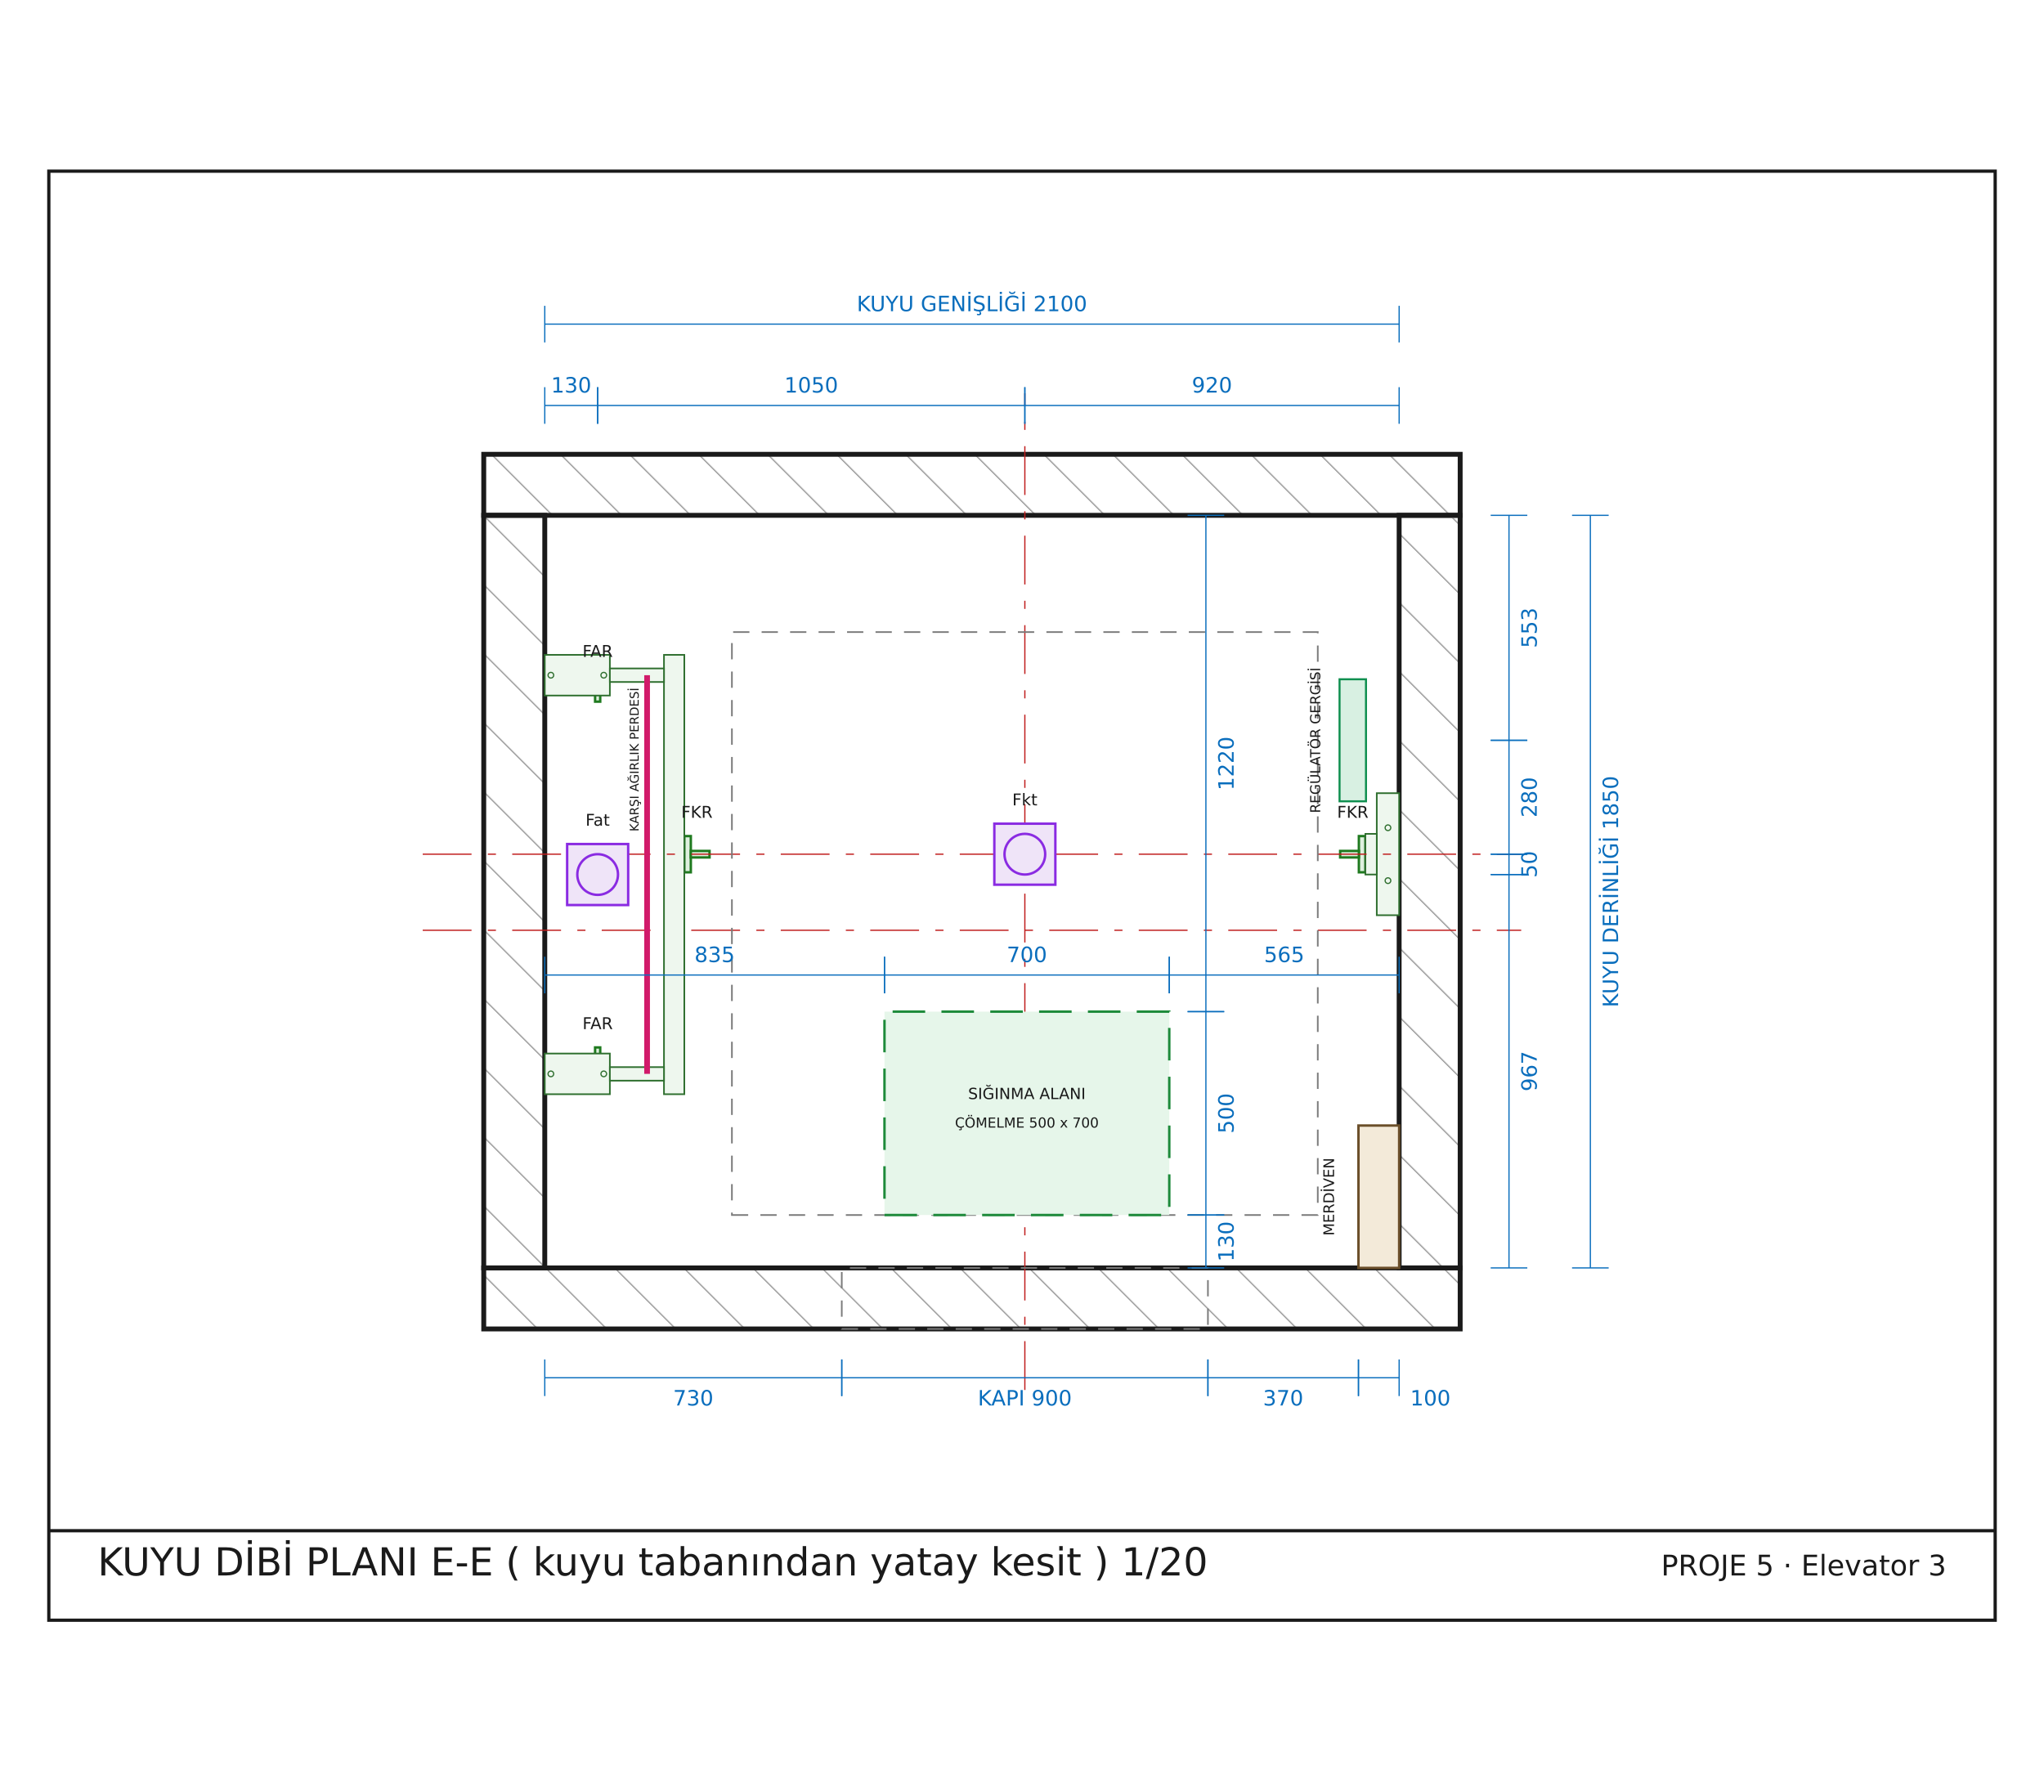
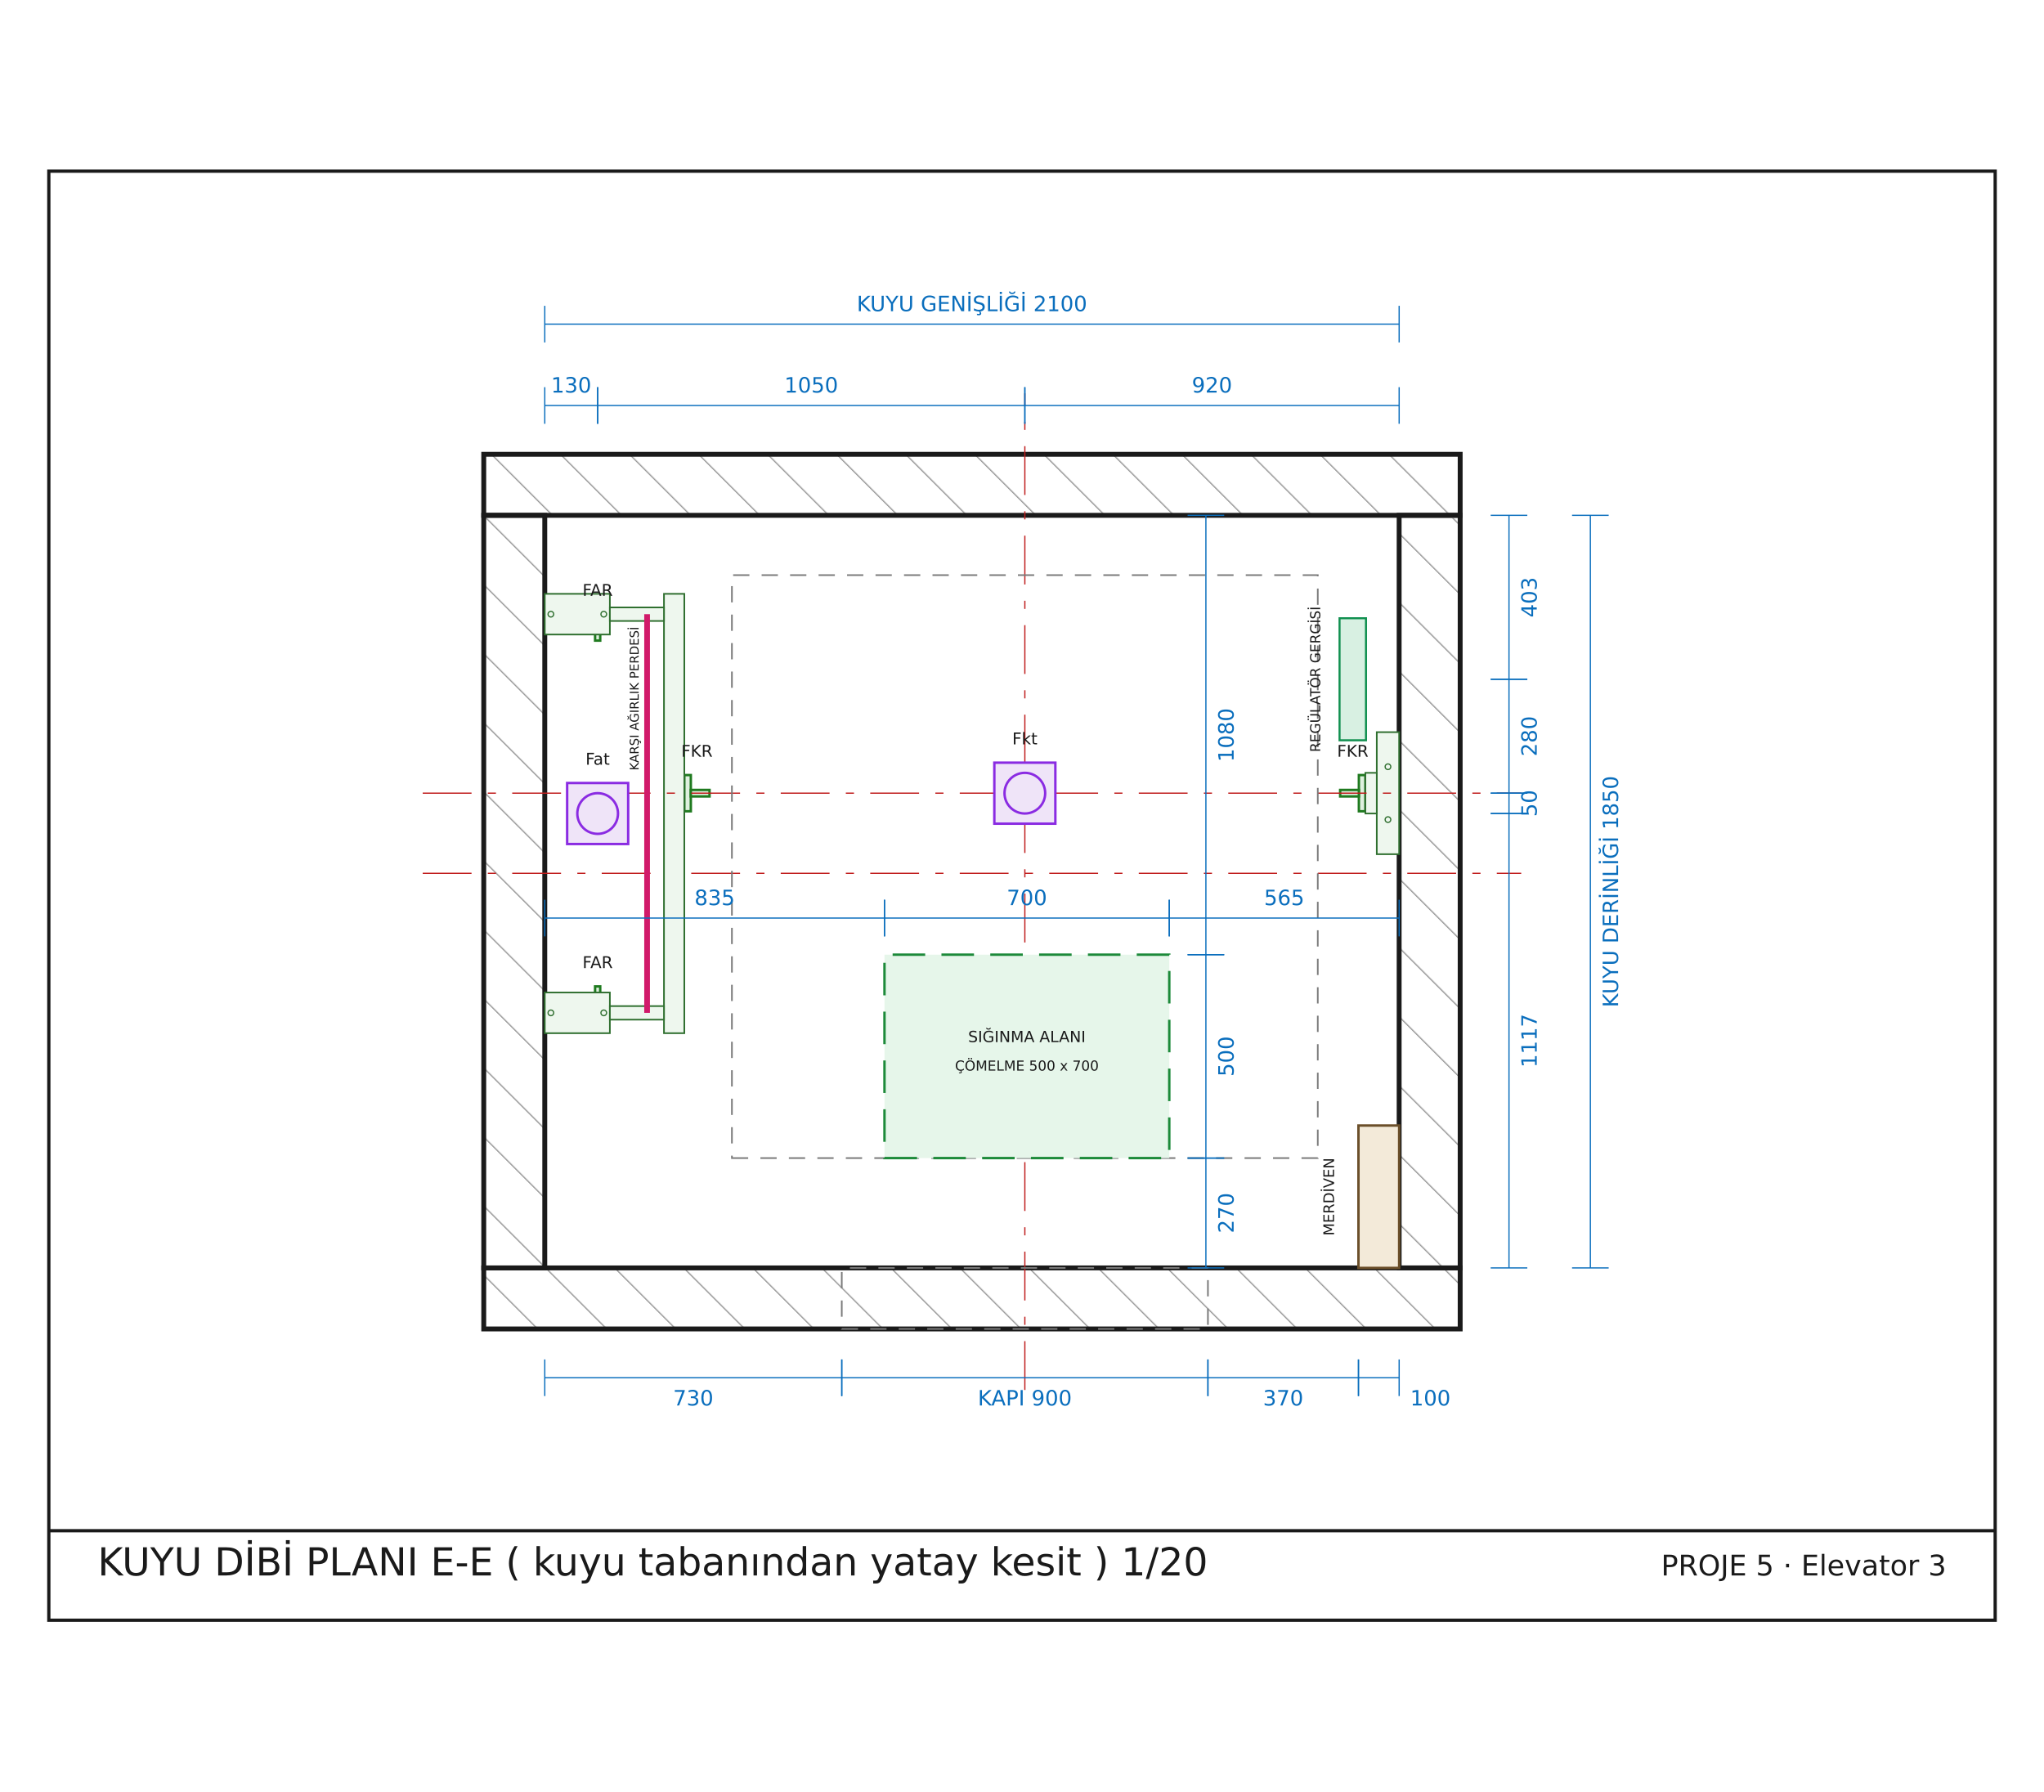
<svg xmlns="http://www.w3.org/2000/svg" viewBox="-1339 -3116 5024 4402" width="251mm" height="220mm">
  <defs>
    <pattern id="tarama" width="120" height="120" patternUnits="userSpaceOnUse" patternTransform="rotate(45)">
      <line x1="0" y1="0" x2="0" y2="120" stroke="#9a9a9a" stroke-width="6" />
    </pattern>
    <pattern id="tugla" width="240" height="120" patternUnits="userSpaceOnUse">
      <rect width="240" height="120" fill="#fdf3ee" />
      <path d="M0 0 H240 M0 60 H240 M120 0 V60 M0 60 V120 M240 60 V120" stroke="#c08a6a" stroke-width="5" fill="none" />
    </pattern>
  </defs>
  <rect x="-100000" y="-100000" width="200000" height="200000" fill="#ffffff" />
  <g transform="scale(1,-1)">
    <rect x="-150.0" y="-150.0" width="2400.0" height="150.0" fill="url(#tarama)" stroke="none" />
    <rect x="-150.0" y="-150.0" width="2400.0" height="150.0" fill="none" stroke="#1a1a1a" stroke-width="12" />
    <rect x="-150.0" y="1850.0" width="2400.0" height="150.0" fill="url(#tarama)" stroke="none" />
    <rect x="-150.0" y="1850.0" width="2400.0" height="150.0" fill="none" stroke="#1a1a1a" stroke-width="12" />
    <rect x="-150.0" y="0.0" width="150.0" height="1850.0" fill="url(#tarama)" stroke="none" />
    <rect x="-150.0" y="0.0" width="150.0" height="1850.0" fill="none" stroke="#1a1a1a" stroke-width="12" />
    <rect x="2100.0" y="0.0" width="150.0" height="1850.0" fill="url(#tarama)" stroke="none" />
    <rect x="2100.0" y="0.0" width="150.0" height="1850.0" fill="none" stroke="#1a1a1a" stroke-width="12" />
    <rect x="0.0" y="0.0" width="2100.0" height="1850.0" fill="none" stroke="#1a1a1a" stroke-width="6" />
    <line x1="1180.0" y1="-300.0" x2="1180.0" y2="2150.0" stroke="#c01c1c" stroke-width="3" stroke-dasharray="120 40 20 40" />
-     <line x1="-300.0" y1="830.0" x2="2400.0" y2="830.0" stroke="#c01c1c" stroke-width="3" stroke-dasharray="120 40 20 40" />
-     <rect x="343.0" y="972.5" width="16.0" height="89.0" fill="#dff0df" stroke="#1f7a1f" stroke-width="6" />
-     <rect x="359.0" y="1009.0" width="46.0" height="16.0" fill="#dff0df" stroke="#1f7a1f" stroke-width="6" />
-     <rect x="293.0" y="427.0" width="50.0" height="1080.0" fill="#eef7ee" stroke="#2f6f2f" stroke-width="4" />
-     <rect x="2001.0" y="972.5" width="16.0" height="89.0" fill="#dff0df" stroke="#1f7a1f" stroke-width="6" />
-     <rect x="1955.0" y="1009.0" width="46.0" height="16.0" fill="#dff0df" stroke="#1f7a1f" stroke-width="6" />
-     <rect x="2045.0" y="867.0" width="55.0" height="300.0" fill="#eef7ee" stroke="#2f6f2f" stroke-width="4" />
-     <circle cx="2072.5" cy="952.0" r="7.0" fill="none" stroke="#2f6f2f" stroke-width="3" />
-     <circle cx="2072.5" cy="1082.0" r="7.0" fill="none" stroke="#2f6f2f" stroke-width="3" />
-     <rect x="2017.0" y="967.0" width="28.0" height="100.0" fill="#eef7ee" stroke="#2f6f2f" stroke-width="4" />
-     <line x1="-300.0" y1="1017.0" x2="2400.0" y2="1017.0" stroke="#c01c1c" stroke-width="3" stroke-dasharray="120 40 20 40" />
-     <rect x="95.0" y="1444.4" width="70.0" height="12.6" fill="#dff0df" stroke="#1f7a1f" stroke-width="6" />
-     <rect x="123.7" y="1392.0" width="12.6" height="52.4" fill="#dff0df" stroke="#1f7a1f" stroke-width="6" />
-     <rect x="0.0" y="1407.0" width="160.0" height="100.0" fill="#eef7ee" stroke="#2f6f2f" stroke-width="4" />
-     <circle cx="15.0" cy="1457.0" r="7.0" fill="none" stroke="#2f6f2f" stroke-width="3" />
-     <circle cx="145.0" cy="1457.0" r="7.0" fill="none" stroke="#2f6f2f" stroke-width="3" />
-     <rect x="160.0" y="1440.3" width="133.0" height="33.3" fill="#eef7ee" stroke="#2f6f2f" stroke-width="4" />
-     <rect x="95.0" y="477.0" width="70.0" height="12.6" fill="#dff0df" stroke="#1f7a1f" stroke-width="6" />
-     <rect x="123.7" y="489.6" width="12.6" height="52.4" fill="#dff0df" stroke="#1f7a1f" stroke-width="6" />
-     <rect x="0.0" y="427.0" width="160.0" height="100.0" fill="#eef7ee" stroke="#2f6f2f" stroke-width="4" />
-     <circle cx="15.0" cy="477.0" r="7.0" fill="none" stroke="#2f6f2f" stroke-width="3" />
-     <circle cx="145.0" cy="477.0" r="7.0" fill="none" stroke="#2f6f2f" stroke-width="3" />
-     <rect x="160.0" y="460.3" width="133.0" height="33.3" fill="#eef7ee" stroke="#2f6f2f" stroke-width="4" />
-     <rect x="460.0" y="130.0" width="1440.0" height="1433.0" fill="none" stroke="#7a7a7a" stroke-width="4" stroke-dasharray="40 30" />
+     <line x1="-300.0" y1="970.0" x2="2400.0" y2="970.0" stroke="#c01c1c" stroke-width="3" stroke-dasharray="120 40 20 40" />
+     <rect x="343.0" y="1122.5" width="16.0" height="89.0" fill="#dff0df" stroke="#1f7a1f" stroke-width="6" />
+     <rect x="359.0" y="1159.0" width="46.0" height="16.0" fill="#dff0df" stroke="#1f7a1f" stroke-width="6" />
+     <rect x="293.0" y="577.0" width="50.0" height="1080.0" fill="#eef7ee" stroke="#2f6f2f" stroke-width="4" />
+     <rect x="2001.0" y="1122.5" width="16.0" height="89.0" fill="#dff0df" stroke="#1f7a1f" stroke-width="6" />
+     <rect x="1955.0" y="1159.0" width="46.0" height="16.0" fill="#dff0df" stroke="#1f7a1f" stroke-width="6" />
+     <rect x="2045.0" y="1017.0" width="55.0" height="300.0" fill="#eef7ee" stroke="#2f6f2f" stroke-width="4" />
+     <circle cx="2072.5" cy="1102.0" r="7.0" fill="none" stroke="#2f6f2f" stroke-width="3" />
+     <circle cx="2072.5" cy="1232.0" r="7.0" fill="none" stroke="#2f6f2f" stroke-width="3" />
+     <rect x="2017.0" y="1117.0" width="28.0" height="100.0" fill="#eef7ee" stroke="#2f6f2f" stroke-width="4" />
+     <line x1="-300.0" y1="1167.0" x2="2400.0" y2="1167.0" stroke="#c01c1c" stroke-width="3" stroke-dasharray="120 40 20 40" />
+     <rect x="95.0" y="1594.4" width="70.0" height="12.6" fill="#dff0df" stroke="#1f7a1f" stroke-width="6" />
+     <rect x="123.7" y="1542.0" width="12.6" height="52.4" fill="#dff0df" stroke="#1f7a1f" stroke-width="6" />
+     <rect x="0.0" y="1557.0" width="160.0" height="100.0" fill="#eef7ee" stroke="#2f6f2f" stroke-width="4" />
+     <circle cx="15.0" cy="1607.0" r="7.0" fill="none" stroke="#2f6f2f" stroke-width="3" />
+     <circle cx="145.0" cy="1607.0" r="7.0" fill="none" stroke="#2f6f2f" stroke-width="3" />
+     <rect x="160.0" y="1590.3" width="133.0" height="33.3" fill="#eef7ee" stroke="#2f6f2f" stroke-width="4" />
+     <rect x="95.0" y="627.0" width="70.0" height="12.6" fill="#dff0df" stroke="#1f7a1f" stroke-width="6" />
+     <rect x="123.7" y="639.6" width="12.6" height="52.4" fill="#dff0df" stroke="#1f7a1f" stroke-width="6" />
+     <rect x="0.0" y="577.0" width="160.0" height="100.0" fill="#eef7ee" stroke="#2f6f2f" stroke-width="4" />
+     <circle cx="15.0" cy="627.0" r="7.0" fill="none" stroke="#2f6f2f" stroke-width="3" />
+     <circle cx="145.0" cy="627.0" r="7.0" fill="none" stroke="#2f6f2f" stroke-width="3" />
+     <rect x="160.0" y="610.3" width="133.0" height="33.3" fill="#eef7ee" stroke="#2f6f2f" stroke-width="4" />
+     <rect x="460.0" y="270.0" width="1440.0" height="1433.0" fill="none" stroke="#7a7a7a" stroke-width="4" stroke-dasharray="40 30" />
    <rect x="730.0" y="-150.0" width="900.0" height="150.0" fill="none" stroke="#7a7a7a" stroke-width="4" stroke-dasharray="40 30" />
-     <rect x="1105.0" y="942.0" width="150.0" height="150.0" fill="#efe4f8" stroke="#8a2be2" stroke-width="6" />
-     <circle cx="1180.0" cy="1017.0" r="50.0" fill="none" stroke="#8a2be2" stroke-width="6" />
-     <rect x="55.0" y="892.0" width="150.0" height="150.0" fill="#efe4f8" stroke="#8a2be2" stroke-width="6" />
-     <circle cx="130.0" cy="967.0" r="50.0" fill="none" stroke="#8a2be2" stroke-width="6" />
-     <line x1="251.5" y1="477.0" x2="251.5" y2="1457.0" stroke="#d11a6a" stroke-width="14" />
-     <rect x="1953.5" y="1147.0" width="65.0" height="300.0" fill="#d8f0e2" stroke="#0f8f4f" stroke-width="5" />
+     <rect x="1105.0" y="1092.0" width="150.0" height="150.0" fill="#efe4f8" stroke="#8a2be2" stroke-width="6" />
+     <circle cx="1180.0" cy="1167.0" r="50.0" fill="none" stroke="#8a2be2" stroke-width="6" />
+     <rect x="55.0" y="1042.0" width="150.0" height="150.0" fill="#efe4f8" stroke="#8a2be2" stroke-width="6" />
+     <circle cx="130.0" cy="1117.0" r="50.0" fill="none" stroke="#8a2be2" stroke-width="6" />
+     <line x1="251.5" y1="627.0" x2="251.5" y2="1607.0" stroke="#d11a6a" stroke-width="14" />
+     <rect x="1953.5" y="1297.0" width="65.0" height="300.0" fill="#d8f0e2" stroke="#0f8f4f" stroke-width="5" />
    <rect x="2000.0" y="0.0" width="100.0" height="350.0" fill="#f3ead9" stroke="#6b4f2a" stroke-width="6" />
    <g transform="translate(1940.0,175.0) scale(1,-1) rotate(-90.0)">
      <text x="0" y="0" font-family="DejaVu Sans, Arial" font-size="36" fill="#1a1a1a" text-anchor="middle">MERDİVEN</text>
    </g>
-     <rect x="835.0" y="130.0" width="700.0" height="500.0" fill="#e6f6ea" stroke="#1d8a3a" stroke-width="6" stroke-dasharray="80 40" />
-     <g transform="translate(1185.0,415.0) scale(1,-1) rotate(-0.0)">
+     <rect x="835.0" y="270.0" width="700.0" height="500.0" fill="#e6f6ea" stroke="#1d8a3a" stroke-width="6" stroke-dasharray="80 40" />
+     <g transform="translate(1185.0,555.0) scale(1,-1) rotate(-0.0)">
      <text x="0" y="0" font-family="DejaVu Sans, Arial" font-size="38" fill="#1a1a1a" text-anchor="middle">SIĞINMA ALANI</text>
    </g>
-     <g transform="translate(1185.0,345.0) scale(1,-1) rotate(-0.0)">
+     <g transform="translate(1185.0,485.0) scale(1,-1) rotate(-0.0)">
      <text x="0" y="0" font-family="DejaVu Sans, Arial" font-size="34" fill="#1a1a1a" text-anchor="middle">ÇÖMELME  500 x 700</text>
    </g>
-     <g transform="translate(1180.0,1137.0) scale(1,-1) rotate(-0.0)">
+     <g transform="translate(1180.0,1287.0) scale(1,-1) rotate(-0.0)">
      <text x="0" y="0" font-family="DejaVu Sans, Arial" font-size="40" fill="#1a1a1a" text-anchor="middle">Fkt</text>
    </g>
-     <g transform="translate(130.0,1087.0) scale(1,-1) rotate(-0.0)">
+     <g transform="translate(130.0,1237.0) scale(1,-1) rotate(-0.0)">
      <text x="0" y="0" font-family="DejaVu Sans, Arial" font-size="40" fill="#1a1a1a" text-anchor="middle">Fat</text>
    </g>
-     <g transform="translate(374.0,1106.5) scale(1,-1) rotate(-0.0)">
+     <g transform="translate(374.0,1256.5) scale(1,-1) rotate(-0.0)">
      <text x="0" y="0" font-family="DejaVu Sans, Arial" font-size="40" fill="#1a1a1a" text-anchor="middle">FKR</text>
    </g>
-     <g transform="translate(1986.0,1106.5) scale(1,-1) rotate(-0.0)">
+     <g transform="translate(1986.0,1256.5) scale(1,-1) rotate(-0.0)">
      <text x="0" y="0" font-family="DejaVu Sans, Arial" font-size="40" fill="#1a1a1a" text-anchor="middle">FKR</text>
    </g>
-     <g transform="translate(130.0,587.0) scale(1,-1) rotate(-0.0)">
+     <g transform="translate(130.0,737.0) scale(1,-1) rotate(-0.0)">
      <text x="0" y="0" font-family="DejaVu Sans, Arial" font-size="40" fill="#1a1a1a" text-anchor="middle">FAR</text>
    </g>
-     <g transform="translate(130.0,1502.0) scale(1,-1) rotate(-0.0)">
+     <g transform="translate(130.0,1652.0) scale(1,-1) rotate(-0.0)">
      <text x="0" y="0" font-family="DejaVu Sans, Arial" font-size="40" fill="#1a1a1a" text-anchor="middle">FAR</text>
    </g>
-     <g transform="translate(1906.0,1297.0) scale(1,-1) rotate(-90.0)">
+     <g transform="translate(1906.0,1447.0) scale(1,-1) rotate(-90.0)">
      <text x="0" y="0" font-family="DejaVu Sans, Arial" font-size="34" fill="#1a1a1a" text-anchor="middle">REGÜLATÖR GERGİSİ</text>
    </g>
-     <g transform="translate(230.8,1249.5) scale(1,-1) rotate(-90.0)">
+     <g transform="translate(230.8,1399.5) scale(1,-1) rotate(-90.0)">
      <text x="0" y="0" font-family="DejaVu Sans, Arial" font-size="30" fill="#1a1a1a" text-anchor="middle">KARŞI AĞIRLIK PERDESİ</text>
    </g>
    <line x1="0.0" y1="2120.0" x2="130.0" y2="2120.0" stroke="#0a6ebd" stroke-width="3" />
    <line x1="0.0" y1="2075.0" x2="0.0" y2="2165.0" stroke="#0a6ebd" stroke-width="3" />
    <line x1="130.0" y1="2075.0" x2="130.0" y2="2165.0" stroke="#0a6ebd" stroke-width="3" />
    <g transform="translate(65.0,2151.8) scale(1,-1) rotate(-0.0)">
      <text x="0" y="0" font-family="DejaVu Sans, Arial" font-size="52" fill="#0a6ebd" text-anchor="middle">130</text>
    </g>
    <line x1="130.0" y1="2120.0" x2="1180.0" y2="2120.0" stroke="#0a6ebd" stroke-width="3" />
    <line x1="130.0" y1="2075.0" x2="130.0" y2="2165.0" stroke="#0a6ebd" stroke-width="3" />
    <line x1="1180.0" y1="2075.0" x2="1180.0" y2="2165.0" stroke="#0a6ebd" stroke-width="3" />
    <g transform="translate(655.0,2151.8) scale(1,-1) rotate(-0.0)">
      <text x="0" y="0" font-family="DejaVu Sans, Arial" font-size="52" fill="#0a6ebd" text-anchor="middle">1050</text>
    </g>
    <line x1="1180.0" y1="2120.0" x2="2100.0" y2="2120.0" stroke="#0a6ebd" stroke-width="3" />
    <line x1="1180.0" y1="2075.0" x2="1180.0" y2="2165.0" stroke="#0a6ebd" stroke-width="3" />
    <line x1="2100.0" y1="2075.0" x2="2100.0" y2="2165.0" stroke="#0a6ebd" stroke-width="3" />
    <g transform="translate(1640.0,2151.8) scale(1,-1) rotate(-0.0)">
      <text x="0" y="0" font-family="DejaVu Sans, Arial" font-size="52" fill="#0a6ebd" text-anchor="middle">920</text>
    </g>
    <line x1="0.0" y1="2320.0" x2="2100.0" y2="2320.0" stroke="#0a6ebd" stroke-width="3" />
    <line x1="0.0" y1="2275.0" x2="0.0" y2="2365.0" stroke="#0a6ebd" stroke-width="3" />
    <line x1="2100.0" y1="2275.0" x2="2100.0" y2="2365.0" stroke="#0a6ebd" stroke-width="3" />
    <g transform="translate(1050.0,2351.8) scale(1,-1) rotate(-0.0)">
      <text x="0" y="0" font-family="DejaVu Sans, Arial" font-size="52" fill="#0a6ebd" text-anchor="middle">KUYU GENİŞLİĞİ 2100</text>
    </g>
-     <line x1="2370.0" y1="0.0" x2="2370.0" y2="967.0" stroke="#0a6ebd" stroke-width="3" />
+     <line x1="2370.0" y1="0.0" x2="2370.0" y2="1117.0" stroke="#0a6ebd" stroke-width="3" />
    <line x1="2325.0" y1="0.0" x2="2415.0" y2="0.0" stroke="#0a6ebd" stroke-width="3" />
-     <line x1="2325.0" y1="967.0" x2="2415.0" y2="967.0" stroke="#0a6ebd" stroke-width="3" />
-     <g transform="translate(2438.2,483.5) scale(1,-1) rotate(-90.0)">
-       <text x="0" y="0" font-family="DejaVu Sans, Arial" font-size="52" fill="#0a6ebd" text-anchor="middle">967</text>
-     </g>
-     <line x1="2370.0" y1="967.0" x2="2370.0" y2="1017.0" stroke="#0a6ebd" stroke-width="3" />
-     <line x1="2325.0" y1="967.0" x2="2415.0" y2="967.0" stroke="#0a6ebd" stroke-width="3" />
-     <line x1="2325.0" y1="1017.0" x2="2415.0" y2="1017.0" stroke="#0a6ebd" stroke-width="3" />
-     <g transform="translate(2438.2,992.0) scale(1,-1) rotate(-90.0)">
+     <line x1="2325.0" y1="1117.0" x2="2415.0" y2="1117.0" stroke="#0a6ebd" stroke-width="3" />
+     <g transform="translate(2438.2,558.5) scale(1,-1) rotate(-90.0)">
+       <text x="0" y="0" font-family="DejaVu Sans, Arial" font-size="52" fill="#0a6ebd" text-anchor="middle">1117</text>
+     </g>
+     <line x1="2370.0" y1="1117.0" x2="2370.0" y2="1167.0" stroke="#0a6ebd" stroke-width="3" />
+     <line x1="2325.0" y1="1117.0" x2="2415.0" y2="1117.0" stroke="#0a6ebd" stroke-width="3" />
+     <line x1="2325.0" y1="1167.0" x2="2415.0" y2="1167.0" stroke="#0a6ebd" stroke-width="3" />
+     <g transform="translate(2438.2,1142.0) scale(1,-1) rotate(-90.0)">
      <text x="0" y="0" font-family="DejaVu Sans, Arial" font-size="52" fill="#0a6ebd" text-anchor="middle">50</text>
    </g>
-     <line x1="2370.0" y1="1017.0" x2="2370.0" y2="1297.0" stroke="#0a6ebd" stroke-width="3" />
-     <line x1="2325.0" y1="1017.0" x2="2415.0" y2="1017.0" stroke="#0a6ebd" stroke-width="3" />
-     <line x1="2325.0" y1="1297.0" x2="2415.0" y2="1297.0" stroke="#0a6ebd" stroke-width="3" />
-     <g transform="translate(2438.2,1157.0) scale(1,-1) rotate(-90.0)">
+     <line x1="2370.0" y1="1167.0" x2="2370.0" y2="1447.0" stroke="#0a6ebd" stroke-width="3" />
+     <line x1="2325.0" y1="1167.0" x2="2415.0" y2="1167.0" stroke="#0a6ebd" stroke-width="3" />
+     <line x1="2325.0" y1="1447.0" x2="2415.0" y2="1447.0" stroke="#0a6ebd" stroke-width="3" />
+     <g transform="translate(2438.2,1307.0) scale(1,-1) rotate(-90.0)">
      <text x="0" y="0" font-family="DejaVu Sans, Arial" font-size="52" fill="#0a6ebd" text-anchor="middle">280</text>
    </g>
-     <line x1="2370.0" y1="1297.0" x2="2370.0" y2="1850.0" stroke="#0a6ebd" stroke-width="3" />
-     <line x1="2325.0" y1="1297.0" x2="2415.0" y2="1297.0" stroke="#0a6ebd" stroke-width="3" />
+     <line x1="2370.0" y1="1447.0" x2="2370.0" y2="1850.0" stroke="#0a6ebd" stroke-width="3" />
+     <line x1="2325.0" y1="1447.0" x2="2415.0" y2="1447.0" stroke="#0a6ebd" stroke-width="3" />
    <line x1="2325.0" y1="1850.0" x2="2415.0" y2="1850.0" stroke="#0a6ebd" stroke-width="3" />
-     <g transform="translate(2438.2,1573.5) scale(1,-1) rotate(-90.0)">
-       <text x="0" y="0" font-family="DejaVu Sans, Arial" font-size="52" fill="#0a6ebd" text-anchor="middle">553</text>
+     <g transform="translate(2438.2,1648.5) scale(1,-1) rotate(-90.0)">
+       <text x="0" y="0" font-family="DejaVu Sans, Arial" font-size="52" fill="#0a6ebd" text-anchor="middle">403</text>
    </g>
    <line x1="2570.0" y1="0.0" x2="2570.0" y2="1850.0" stroke="#0a6ebd" stroke-width="3" />
    <line x1="2525.0" y1="0.0" x2="2615.0" y2="0.0" stroke="#0a6ebd" stroke-width="3" />
    <line x1="2525.0" y1="1850.0" x2="2615.0" y2="1850.0" stroke="#0a6ebd" stroke-width="3" />
    <g transform="translate(2638.2,925.0) scale(1,-1) rotate(-90.0)">
      <text x="0" y="0" font-family="DejaVu Sans, Arial" font-size="52" fill="#0a6ebd" text-anchor="middle">KUYU DERİNLİĞİ 1850</text>
    </g>
    <line x1="0.0" y1="-270.0" x2="730.0" y2="-270.0" stroke="#0a6ebd" stroke-width="3" />
    <line x1="0.0" y1="-315.0" x2="0.0" y2="-225.0" stroke="#0a6ebd" stroke-width="3" />
    <line x1="730.0" y1="-315.0" x2="730.0" y2="-225.0" stroke="#0a6ebd" stroke-width="3" />
    <g transform="translate(365.0,-338.2) scale(1,-1) rotate(-0.0)">
      <text x="0" y="0" font-family="DejaVu Sans, Arial" font-size="52" fill="#0a6ebd" text-anchor="middle">730</text>
    </g>
    <line x1="730.0" y1="-270.0" x2="1630.0" y2="-270.0" stroke="#0a6ebd" stroke-width="3" />
    <line x1="730.0" y1="-315.0" x2="730.0" y2="-225.0" stroke="#0a6ebd" stroke-width="3" />
    <line x1="1630.0" y1="-315.0" x2="1630.0" y2="-225.0" stroke="#0a6ebd" stroke-width="3" />
    <g transform="translate(1180.0,-338.2) scale(1,-1) rotate(-0.0)">
      <text x="0" y="0" font-family="DejaVu Sans, Arial" font-size="52" fill="#0a6ebd" text-anchor="middle">KAPI 900</text>
    </g>
    <line x1="1630.0" y1="-270.0" x2="2000.0" y2="-270.0" stroke="#0a6ebd" stroke-width="3" />
    <line x1="1630.0" y1="-315.0" x2="1630.0" y2="-225.0" stroke="#0a6ebd" stroke-width="3" />
    <line x1="2000.0" y1="-315.0" x2="2000.0" y2="-225.0" stroke="#0a6ebd" stroke-width="3" />
    <g transform="translate(1815.0,-338.2) scale(1,-1) rotate(-0.0)">
      <text x="0" y="0" font-family="DejaVu Sans, Arial" font-size="52" fill="#0a6ebd" text-anchor="middle">370</text>
    </g>
    <line x1="2000.0" y1="-270.0" x2="2100.0" y2="-270.0" stroke="#0a6ebd" stroke-width="3" />
    <line x1="2000.0" y1="-315.0" x2="2000.0" y2="-225.0" stroke="#0a6ebd" stroke-width="3" />
    <line x1="2100.0" y1="-315.0" x2="2100.0" y2="-225.0" stroke="#0a6ebd" stroke-width="3" />
    <g transform="translate(2176.8,-338.2) scale(1,-1) rotate(-0.0)">
      <text x="0" y="0" font-family="DejaVu Sans, Arial" font-size="52" fill="#0a6ebd" text-anchor="middle">100</text>
    </g>
-     <line x1="0.0" y1="720.0" x2="835.0" y2="720.0" stroke="#0a6ebd" stroke-width="3" />
-     <line x1="0.0" y1="675.0" x2="0.0" y2="765.0" stroke="#0a6ebd" stroke-width="3" />
-     <line x1="835.0" y1="675.0" x2="835.0" y2="765.0" stroke="#0a6ebd" stroke-width="3" />
-     <g transform="translate(417.5,751.8) scale(1,-1) rotate(-0.0)">
+     <line x1="0.0" y1="860.0" x2="835.0" y2="860.0" stroke="#0a6ebd" stroke-width="3" />
+     <line x1="0.0" y1="815.0" x2="0.0" y2="905.0" stroke="#0a6ebd" stroke-width="3" />
+     <line x1="835.0" y1="815.0" x2="835.0" y2="905.0" stroke="#0a6ebd" stroke-width="3" />
+     <g transform="translate(417.5,891.8) scale(1,-1) rotate(-0.0)">
      <text x="0" y="0" font-family="DejaVu Sans, Arial" font-size="52" fill="#0a6ebd" text-anchor="middle">835</text>
    </g>
-     <line x1="835.0" y1="720.0" x2="1535.0" y2="720.0" stroke="#0a6ebd" stroke-width="3" />
-     <line x1="835.0" y1="675.0" x2="835.0" y2="765.0" stroke="#0a6ebd" stroke-width="3" />
-     <line x1="1535.0" y1="675.0" x2="1535.0" y2="765.0" stroke="#0a6ebd" stroke-width="3" />
-     <g transform="translate(1185.0,751.8) scale(1,-1) rotate(-0.0)">
+     <line x1="835.0" y1="860.0" x2="1535.0" y2="860.0" stroke="#0a6ebd" stroke-width="3" />
+     <line x1="835.0" y1="815.0" x2="835.0" y2="905.0" stroke="#0a6ebd" stroke-width="3" />
+     <line x1="1535.0" y1="815.0" x2="1535.0" y2="905.0" stroke="#0a6ebd" stroke-width="3" />
+     <g transform="translate(1185.0,891.8) scale(1,-1) rotate(-0.0)">
      <text x="0" y="0" font-family="DejaVu Sans, Arial" font-size="52" fill="#0a6ebd" text-anchor="middle">700</text>
    </g>
-     <line x1="1535.0" y1="720.0" x2="2100.0" y2="720.0" stroke="#0a6ebd" stroke-width="3" />
-     <line x1="1535.0" y1="675.0" x2="1535.0" y2="765.0" stroke="#0a6ebd" stroke-width="3" />
-     <line x1="2100.0" y1="675.0" x2="2100.0" y2="765.0" stroke="#0a6ebd" stroke-width="3" />
-     <g transform="translate(1817.5,751.8) scale(1,-1) rotate(-0.0)">
+     <line x1="1535.0" y1="860.0" x2="2100.0" y2="860.0" stroke="#0a6ebd" stroke-width="3" />
+     <line x1="1535.0" y1="815.0" x2="1535.0" y2="905.0" stroke="#0a6ebd" stroke-width="3" />
+     <line x1="2100.0" y1="815.0" x2="2100.0" y2="905.0" stroke="#0a6ebd" stroke-width="3" />
+     <g transform="translate(1817.5,891.8) scale(1,-1) rotate(-0.0)">
      <text x="0" y="0" font-family="DejaVu Sans, Arial" font-size="52" fill="#0a6ebd" text-anchor="middle">565</text>
    </g>
-     <line x1="1625.0" y1="0.0" x2="1625.0" y2="130.0" stroke="#0a6ebd" stroke-width="3" />
+     <line x1="1625.0" y1="0.0" x2="1625.0" y2="270.0" stroke="#0a6ebd" stroke-width="3" />
    <line x1="1580.0" y1="0.0" x2="1670.0" y2="0.0" stroke="#0a6ebd" stroke-width="3" />
-     <line x1="1580.0" y1="130.0" x2="1670.0" y2="130.0" stroke="#0a6ebd" stroke-width="3" />
-     <g transform="translate(1693.2,65.0) scale(1,-1) rotate(-90.0)">
-       <text x="0" y="0" font-family="DejaVu Sans, Arial" font-size="52" fill="#0a6ebd" text-anchor="middle">130</text>
-     </g>
-     <line x1="1625.0" y1="130.0" x2="1625.0" y2="630.0" stroke="#0a6ebd" stroke-width="3" />
-     <line x1="1580.0" y1="130.0" x2="1670.0" y2="130.0" stroke="#0a6ebd" stroke-width="3" />
-     <line x1="1580.0" y1="630.0" x2="1670.0" y2="630.0" stroke="#0a6ebd" stroke-width="3" />
-     <g transform="translate(1693.2,380.0) scale(1,-1) rotate(-90.0)">
+     <line x1="1580.0" y1="270.0" x2="1670.0" y2="270.0" stroke="#0a6ebd" stroke-width="3" />
+     <g transform="translate(1693.2,135.0) scale(1,-1) rotate(-90.0)">
+       <text x="0" y="0" font-family="DejaVu Sans, Arial" font-size="52" fill="#0a6ebd" text-anchor="middle">270</text>
+     </g>
+     <line x1="1625.0" y1="270.0" x2="1625.0" y2="770.0" stroke="#0a6ebd" stroke-width="3" />
+     <line x1="1580.0" y1="270.0" x2="1670.0" y2="270.0" stroke="#0a6ebd" stroke-width="3" />
+     <line x1="1580.0" y1="770.0" x2="1670.0" y2="770.0" stroke="#0a6ebd" stroke-width="3" />
+     <g transform="translate(1693.2,520.0) scale(1,-1) rotate(-90.0)">
      <text x="0" y="0" font-family="DejaVu Sans, Arial" font-size="52" fill="#0a6ebd" text-anchor="middle">500</text>
    </g>
-     <line x1="1625.0" y1="630.0" x2="1625.0" y2="1850.0" stroke="#0a6ebd" stroke-width="3" />
-     <line x1="1580.0" y1="630.0" x2="1670.0" y2="630.0" stroke="#0a6ebd" stroke-width="3" />
+     <line x1="1625.0" y1="770.0" x2="1625.0" y2="1850.0" stroke="#0a6ebd" stroke-width="3" />
+     <line x1="1580.0" y1="770.0" x2="1670.0" y2="770.0" stroke="#0a6ebd" stroke-width="3" />
    <line x1="1580.0" y1="1850.0" x2="1670.0" y2="1850.0" stroke="#0a6ebd" stroke-width="3" />
-     <g transform="translate(1693.2,1240.0) scale(1,-1) rotate(-90.0)">
-       <text x="0" y="0" font-family="DejaVu Sans, Arial" font-size="52" fill="#0a6ebd" text-anchor="middle">1220</text>
+     <g transform="translate(1693.2,1310.0) scale(1,-1) rotate(-90.0)">
+       <text x="0" y="0" font-family="DejaVu Sans, Arial" font-size="52" fill="#0a6ebd" text-anchor="middle">1080</text>
    </g>
    <rect x="-1219.0" y="-866.0" width="4784.0" height="3562.0" fill="none" stroke="#1a1a1a" stroke-width="8" />
    <line x1="-1219.0" y1="-646.0" x2="3565.0" y2="-646.0" stroke="#1a1a1a" stroke-width="8" />
    <g transform="translate(-1099.0,-756.0) scale(1,-1) rotate(-0.0)">
      <text x="0" y="0" font-family="DejaVu Sans, Arial" font-size="95" fill="#1a1a1a" text-anchor="start">KUYU DİBİ PLANI  E-E  ( kuyu tabanından yatay kesit )   1/20</text>
    </g>
    <g transform="translate(3445.0,-756.0) scale(1,-1) rotate(-0.0)">
      <text x="0" y="0" font-family="DejaVu Sans, Arial" font-size="70" fill="#1a1a1a" text-anchor="end">PROJE 5  ·  Elevator 3</text>
    </g>
  </g>
</svg>
